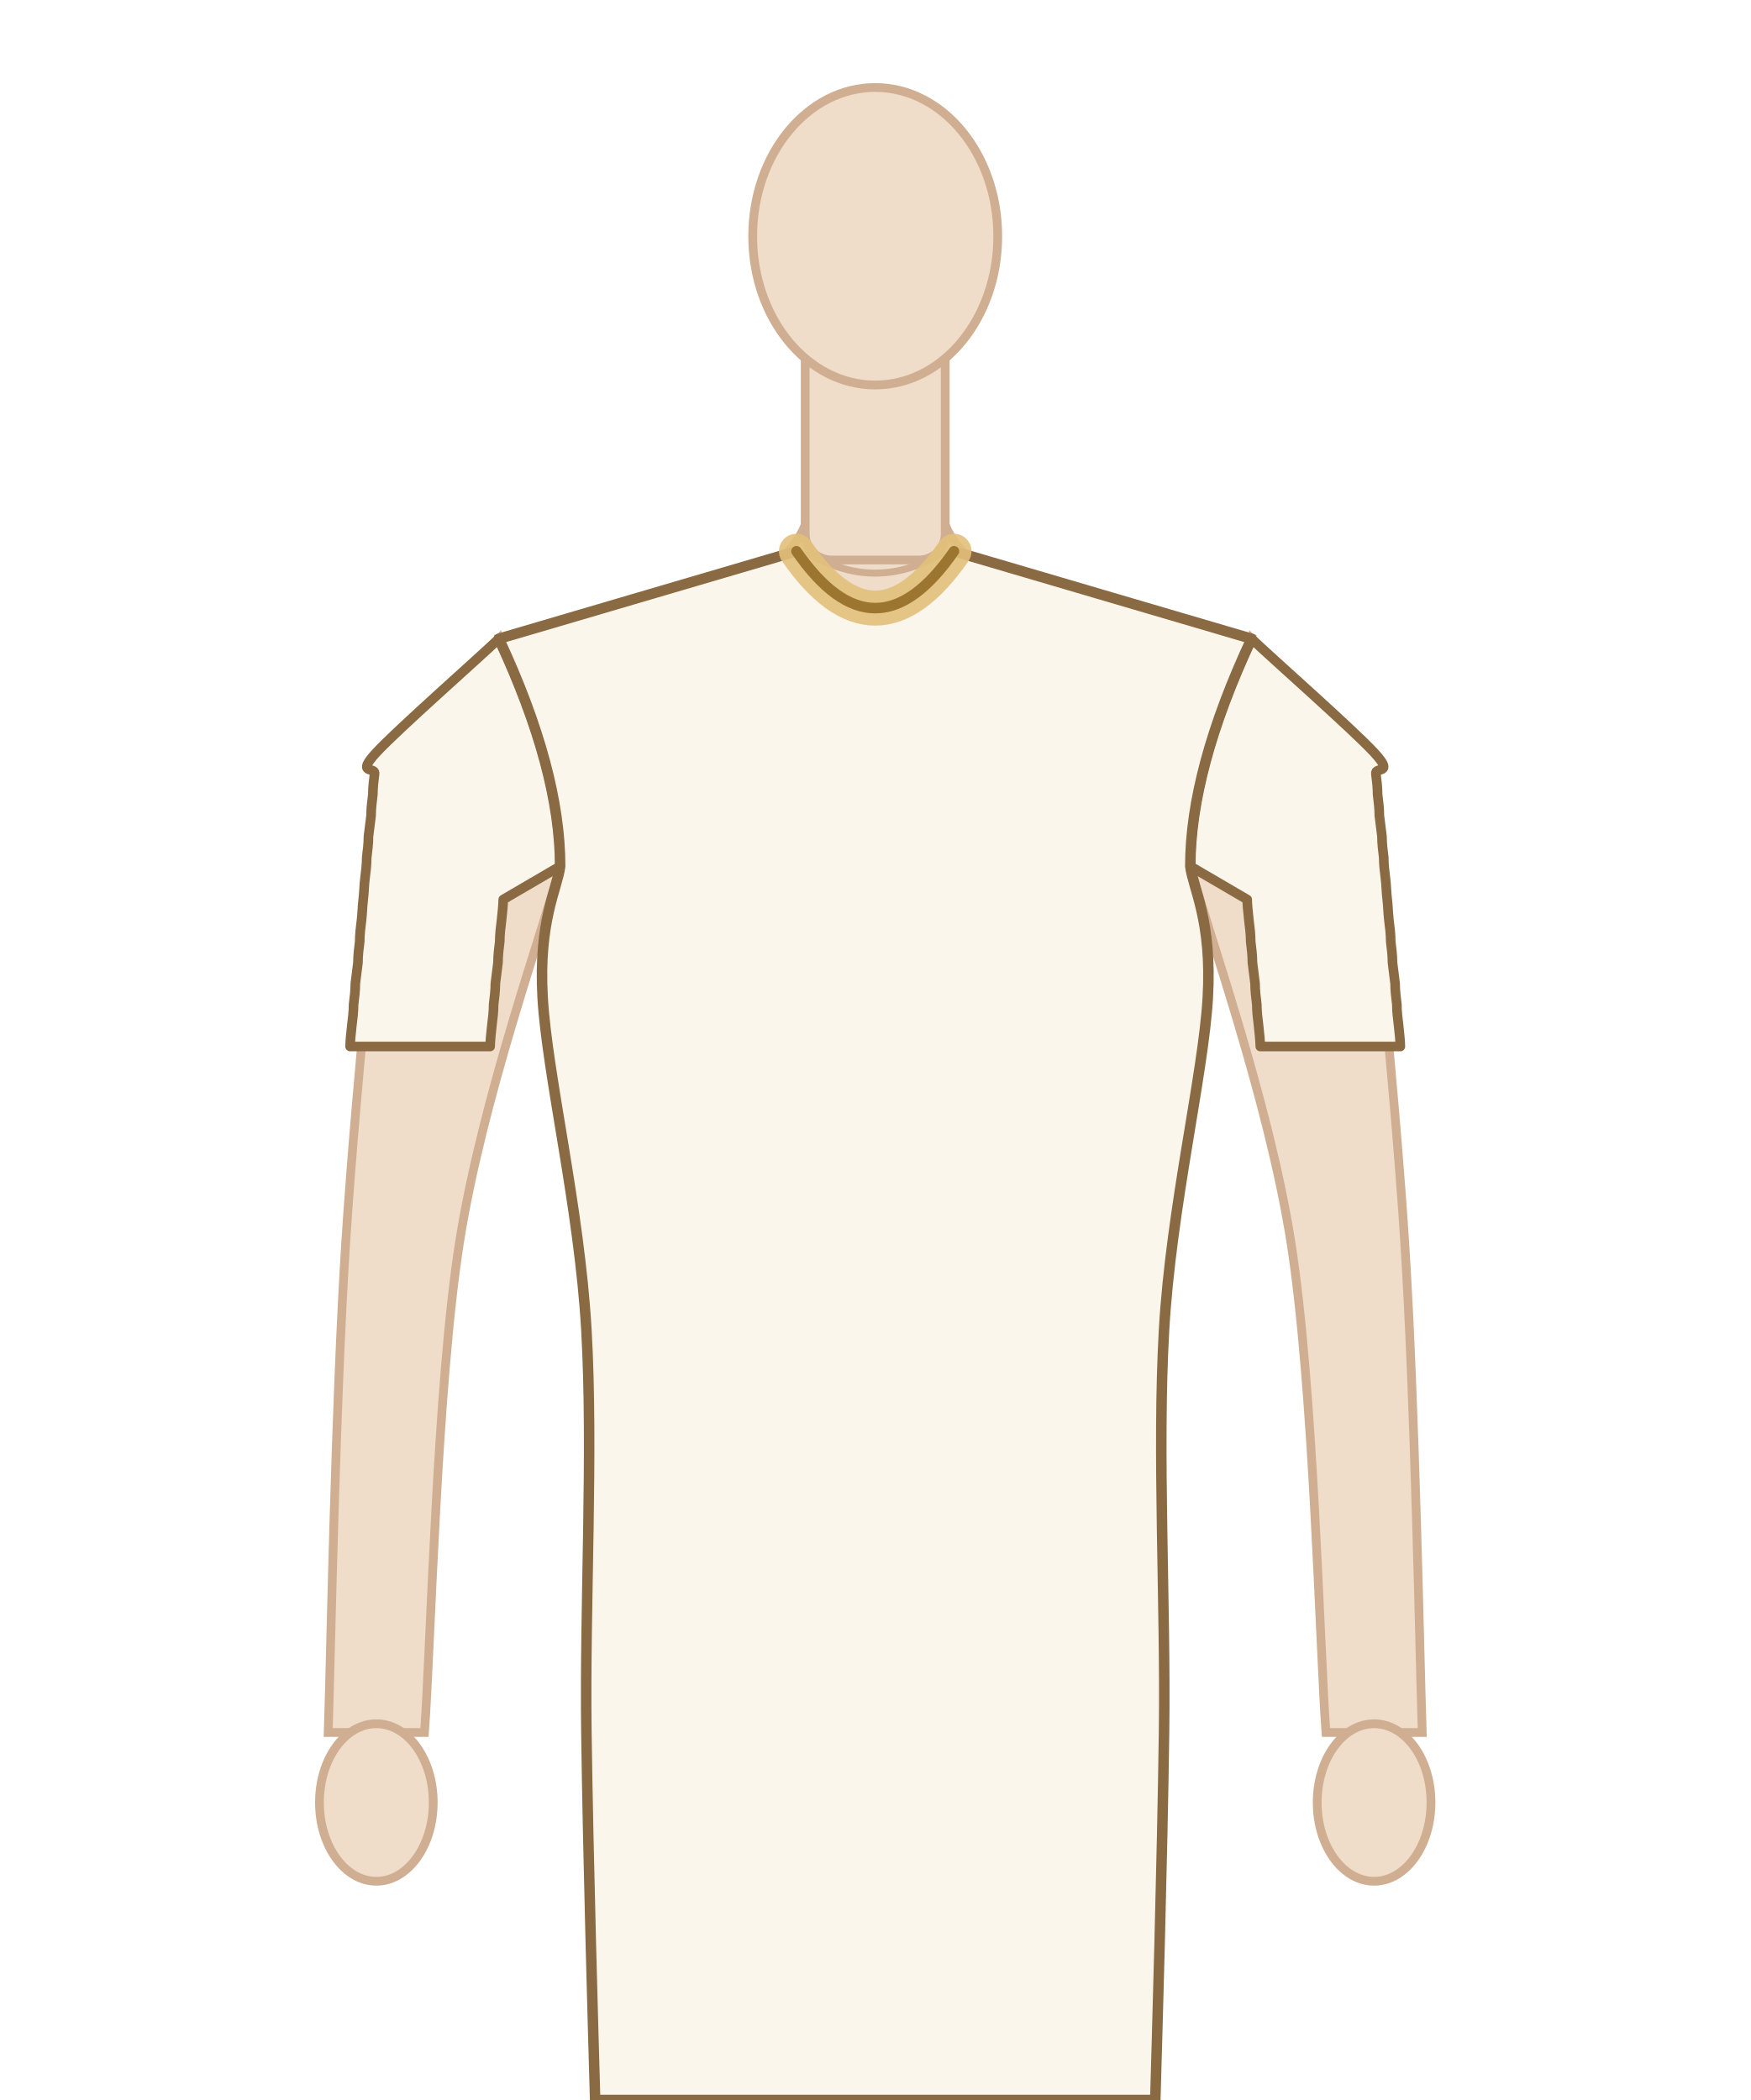
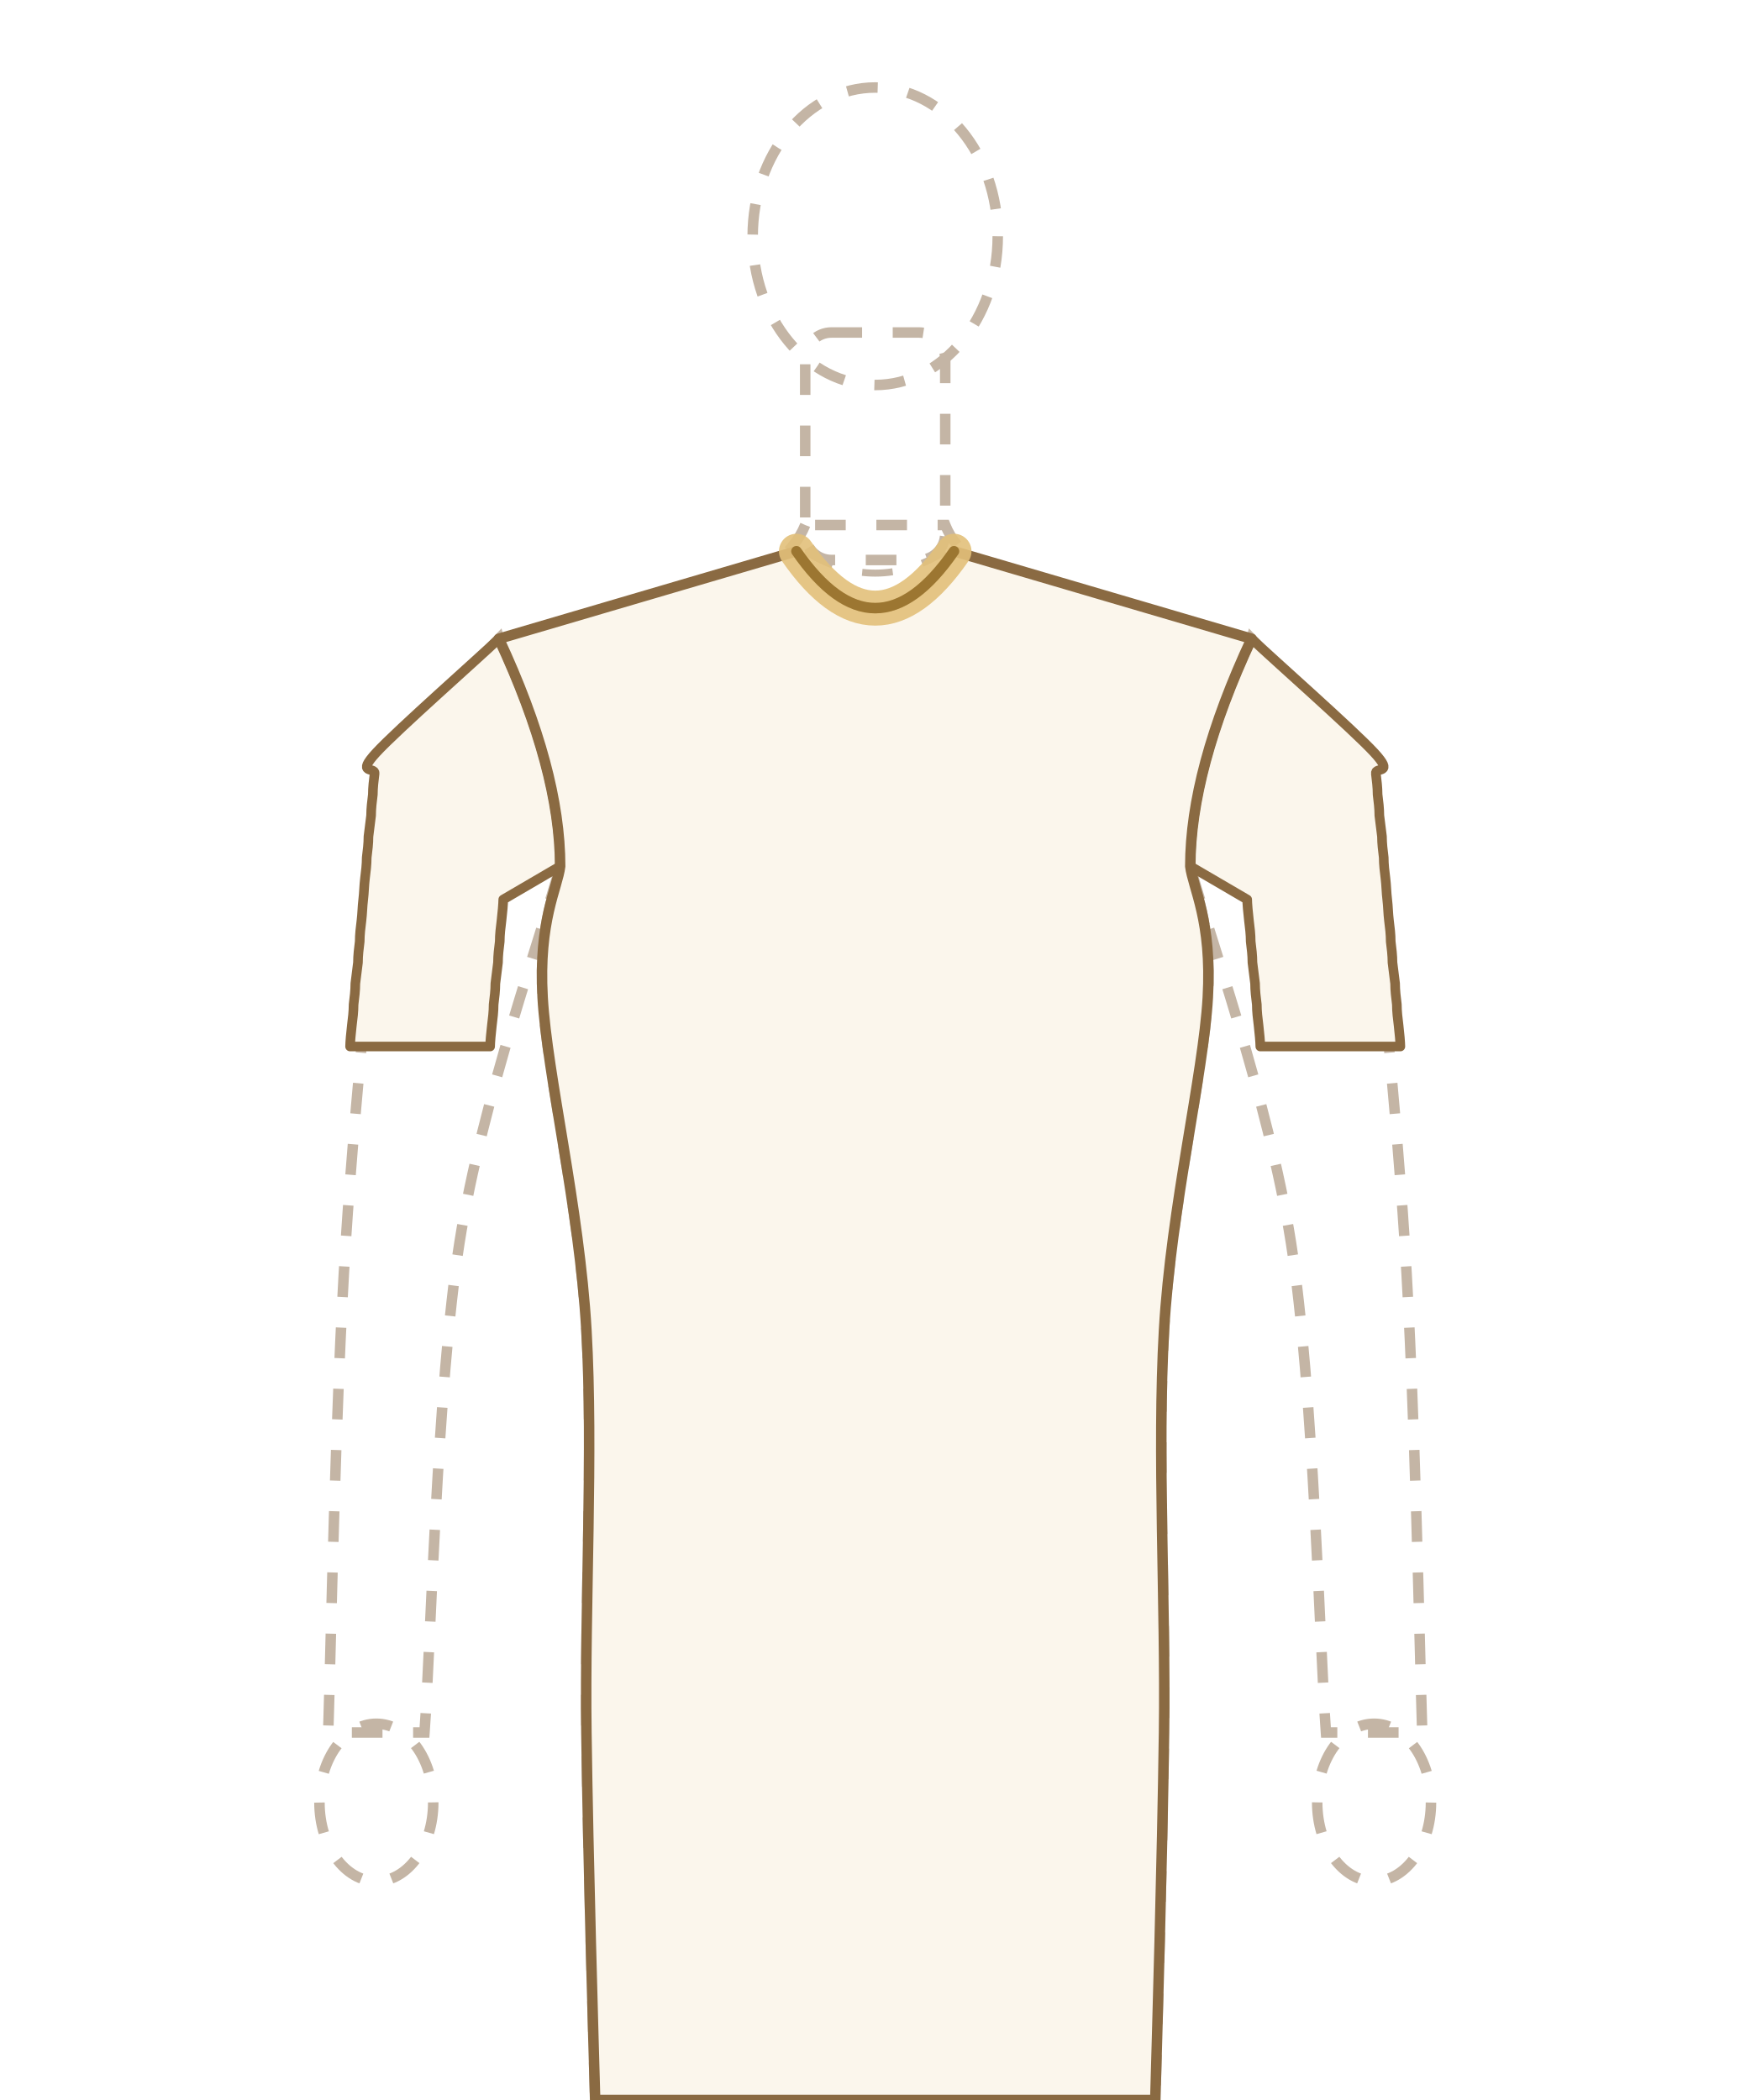
<svg xmlns="http://www.w3.org/2000/svg" viewBox="0 0 200 240" width="200" height="240">
-   <path d="M 57 73 L 44.5 86 C 43.7 95.3, 40.7 123.3, 39.5 142 C 38.3 160.7, 37.8 188.7, 37.5 198 L 48.5 198 C 49.2 188.7, 49.9 158.5, 52.5 142 C 55.1 125.5, 62.1 106.2, 64 99 Z" fill="#efdcc9" stroke="#cfae92" stroke-width="1" />
-   <ellipse cx="43" cy="206" rx="6.5" ry="9" fill="#efdcc9" stroke="#cfae92" stroke-width="1" />
+   <path d="M 57 73 L 44.5 86 C 43.7 95.3, 40.7 123.3, 39.5 142 C 38.3 160.7, 37.8 188.7, 37.5 198 L 48.5 198 C 49.2 188.7, 49.9 158.5, 52.5 142 C 55.1 125.5, 62.1 106.2, 64 99 Z" fill="none" stroke="#c4b5a5" stroke-width="1.2" stroke-dasharray="3.5 3.5" />
+   <ellipse cx="43" cy="206" rx="6.5" ry="9" fill="none" stroke="#c4b5a5" stroke-width="1.2" stroke-dasharray="3.5 3.5" />
  <g transform="matrix(-1 0 0 1 200 0)">
-     <path d="M 57 73 L 44.5 86 C 43.7 95.3, 40.7 123.3, 39.5 142 C 38.3 160.7, 37.8 188.7, 37.5 198 L 48.5 198 C 49.2 188.7, 49.9 158.5, 52.5 142 C 55.1 125.5, 62.1 106.2, 64 99 Z" fill="#efdcc9" stroke="#cfae92" stroke-width="1" />
-     <ellipse cx="43" cy="206" rx="6.5" ry="9" fill="#efdcc9" stroke="#cfae92" stroke-width="1" />
+     <path d="M 57 73 L 44.5 86 C 43.7 95.3, 40.7 123.3, 39.5 142 C 38.3 160.7, 37.8 188.7, 37.5 198 L 48.5 198 C 49.2 188.7, 49.9 158.5, 52.5 142 C 55.1 125.5, 62.1 106.2, 64 99 Z" fill="none" stroke="#c4b5a5" stroke-width="1.2" stroke-dasharray="3.5 3.5" />
+     <ellipse cx="43" cy="206" rx="6.5" ry="9" fill="none" stroke="#c4b5a5" stroke-width="1.2" stroke-dasharray="3.5 3.5" />
  </g>
-   <path d="M 92 60 Q 88 70 57 73 Q 59 88 64 99 C 63.7 101.5, 61.5 105.2, 62 114 C 62.5 122.8, 66.2 138, 67 152 C 67.8 166, 66.8 183.3, 67 198 C 67.2 212.7, 67.8 233, 68 240 L 132 240 C 132.2 233, 132.8 212.7, 133 198 C 133.2 183.3, 132.2 166, 133 152 C 133.8 138, 137.5 122.8, 138 114 C 138.5 105.2, 136.3 101.5, 136 99 Q 141 88 143 73 Q 112 70 108 60 Z" fill="#efdcc9" stroke="#cfae92" stroke-width="1" />
-   <rect x="92" y="38" width="16" height="26" rx="3" fill="#efdcc9" stroke="#cfae92" stroke-width="1" />
-   <ellipse cx="100" cy="27" rx="14" ry="17" fill="#efdcc9" stroke="#cfae92" stroke-width="1" />
-   <path d="M 92 63 Q 100 68 108 63" fill="none" stroke="#cfae92" stroke-width="0.8" />
+   <path d="M 92 60 Q 88 70 57 73 Q 59 88 64 99 C 63.7 101.5, 61.5 105.2, 62 114 C 62.5 122.8, 66.2 138, 67 152 C 67.8 166, 66.8 183.3, 67 198 C 67.2 212.7, 67.8 233, 68 240 L 132 240 C 132.2 233, 132.8 212.7, 133 198 C 133.2 183.3, 132.2 166, 133 152 C 133.8 138, 137.5 122.8, 138 114 C 138.5 105.2, 136.3 101.5, 136 99 Q 141 88 143 73 Q 112 70 108 60 Z" fill="none" stroke="#c4b5a5" stroke-width="1.2" stroke-dasharray="3.5 3.5" />
+   <rect x="92" y="38" width="16" height="26" rx="3" fill="none" stroke="#c4b5a5" stroke-width="1.2" stroke-dasharray="3.5 3.5" />
+   <ellipse cx="100" cy="27" rx="14" ry="17" fill="none" stroke="#c4b5a5" stroke-width="1.2" stroke-dasharray="3.5 3.5" />
+   <path d="M 92 63 Q 100 68 108 63" fill="none" stroke="#c4b5a5" stroke-width="0.8" stroke-dasharray="3.5 3.5" />
  <path d="M 57 73 C 54.7 75.2, 45.4 83.4, 43 86 C 40.6 88.6, 42.9 87.6, 42.8 88.4 C 42.7 89.2, 42.6 90, 42.6 90.8 C 42.5 91.6, 42.4 92.4, 42.4 93.2 C 42.3 94, 42.2 94.8, 42.1 95.6 C 42.1 96.4, 42 97.2, 41.9 98 C 41.9 98.8, 41.8 99.6, 41.7 100.4 C 41.6 101.2, 41.6 102, 41.5 102.8 C 41.4 103.6, 41.4 104.4, 41.3 105.2 C 41.2 106, 41.1 106.8, 41.1 107.6 C 41 108.4, 40.9 109.2, 40.9 110 C 40.8 110.8, 40.7 111.6, 40.6 112.4 C 40.6 113.2, 40.5 114, 40.4 114.8 C 40.4 115.6, 40.3 116.4, 40.2 117.2 C 40.1 118, 40 119.2, 40 119.6 L 56 119.6 C 56 119.2, 56.1 118, 56.2 117.2 C 56.3 116.4, 56.4 115.6, 56.4 114.8 C 56.5 114, 56.6 113.2, 56.6 112.4 C 56.7 111.6, 56.8 110.8, 56.9 110 C 56.9 109.2, 57 108.4, 57.1 107.6 C 57.1 106.8, 57.2 106, 57.3 105.2 C 57.4 104.4, 57.5 103.2, 57.5 102.8 L 64 99 Q 64 88 57 73 Z" fill="#fbf6ec" stroke="#8a6a42" stroke-width="1.1" stroke-linejoin="round" />
  <g transform="matrix(-1 0 0 1 200 0)">
    <path d="M 57 73 C 54.7 75.2, 45.4 83.4, 43 86 C 40.6 88.6, 42.9 87.6, 42.8 88.4 C 42.7 89.2, 42.6 90, 42.6 90.8 C 42.5 91.6, 42.4 92.4, 42.4 93.2 C 42.3 94, 42.2 94.8, 42.1 95.6 C 42.1 96.4, 42 97.2, 41.9 98 C 41.9 98.8, 41.8 99.6, 41.7 100.4 C 41.6 101.2, 41.6 102, 41.5 102.8 C 41.4 103.6, 41.4 104.4, 41.3 105.2 C 41.2 106, 41.1 106.8, 41.1 107.6 C 41 108.4, 40.9 109.2, 40.9 110 C 40.8 110.8, 40.7 111.6, 40.6 112.4 C 40.6 113.2, 40.5 114, 40.4 114.8 C 40.4 115.6, 40.3 116.4, 40.2 117.2 C 40.1 118, 40 119.2, 40 119.6 L 56 119.6 C 56 119.2, 56.1 118, 56.2 117.2 C 56.3 116.4, 56.4 115.6, 56.4 114.8 C 56.5 114, 56.6 113.2, 56.6 112.4 C 56.7 111.6, 56.8 110.8, 56.9 110 C 56.9 109.2, 57 108.4, 57.1 107.6 C 57.1 106.8, 57.2 106, 57.3 105.2 C 57.4 104.4, 57.5 103.2, 57.5 102.8 L 64 99 Q 64 88 57 73 Z" fill="#fbf6ec" stroke="#8a6a42" stroke-width="1.1" stroke-linejoin="round" />
  </g>
  <path d="M 57 73 L 91 63 Q 100 76 109 63 L 143 73 Q 136 88 136 99 C 136.3 101.5, 138.5 105.2, 138 114 C 137.5 122.8, 133.8 138, 133 152 C 132.2 166, 133.2 183.3, 133 198 C 132.8 212.7, 132.2 233, 132 240 L 68 240 C 67.8 233, 67.2 212.7, 67 198 C 66.8 183.3, 67.8 166, 67 152 C 66.2 138, 62.5 122.8, 62 114 C 61.5 105.2, 63.7 101.5, 64 99 Q 64 88 57 73 Z" fill="#fbf6ec" stroke="#8a6a42" stroke-width="1.2" stroke-linejoin="round" />
  <path d="M 91 63 Q 100 76 109 63" fill="none" stroke="#e2c07a" stroke-width="4" stroke-linecap="round" stroke-linejoin="round" opacity="0.9" />
  <path d="M 91 63 Q 100 76 109 63" fill="none" stroke="#9c7631" stroke-width="1.2" stroke-linecap="round" stroke-linejoin="round" />
</svg>
